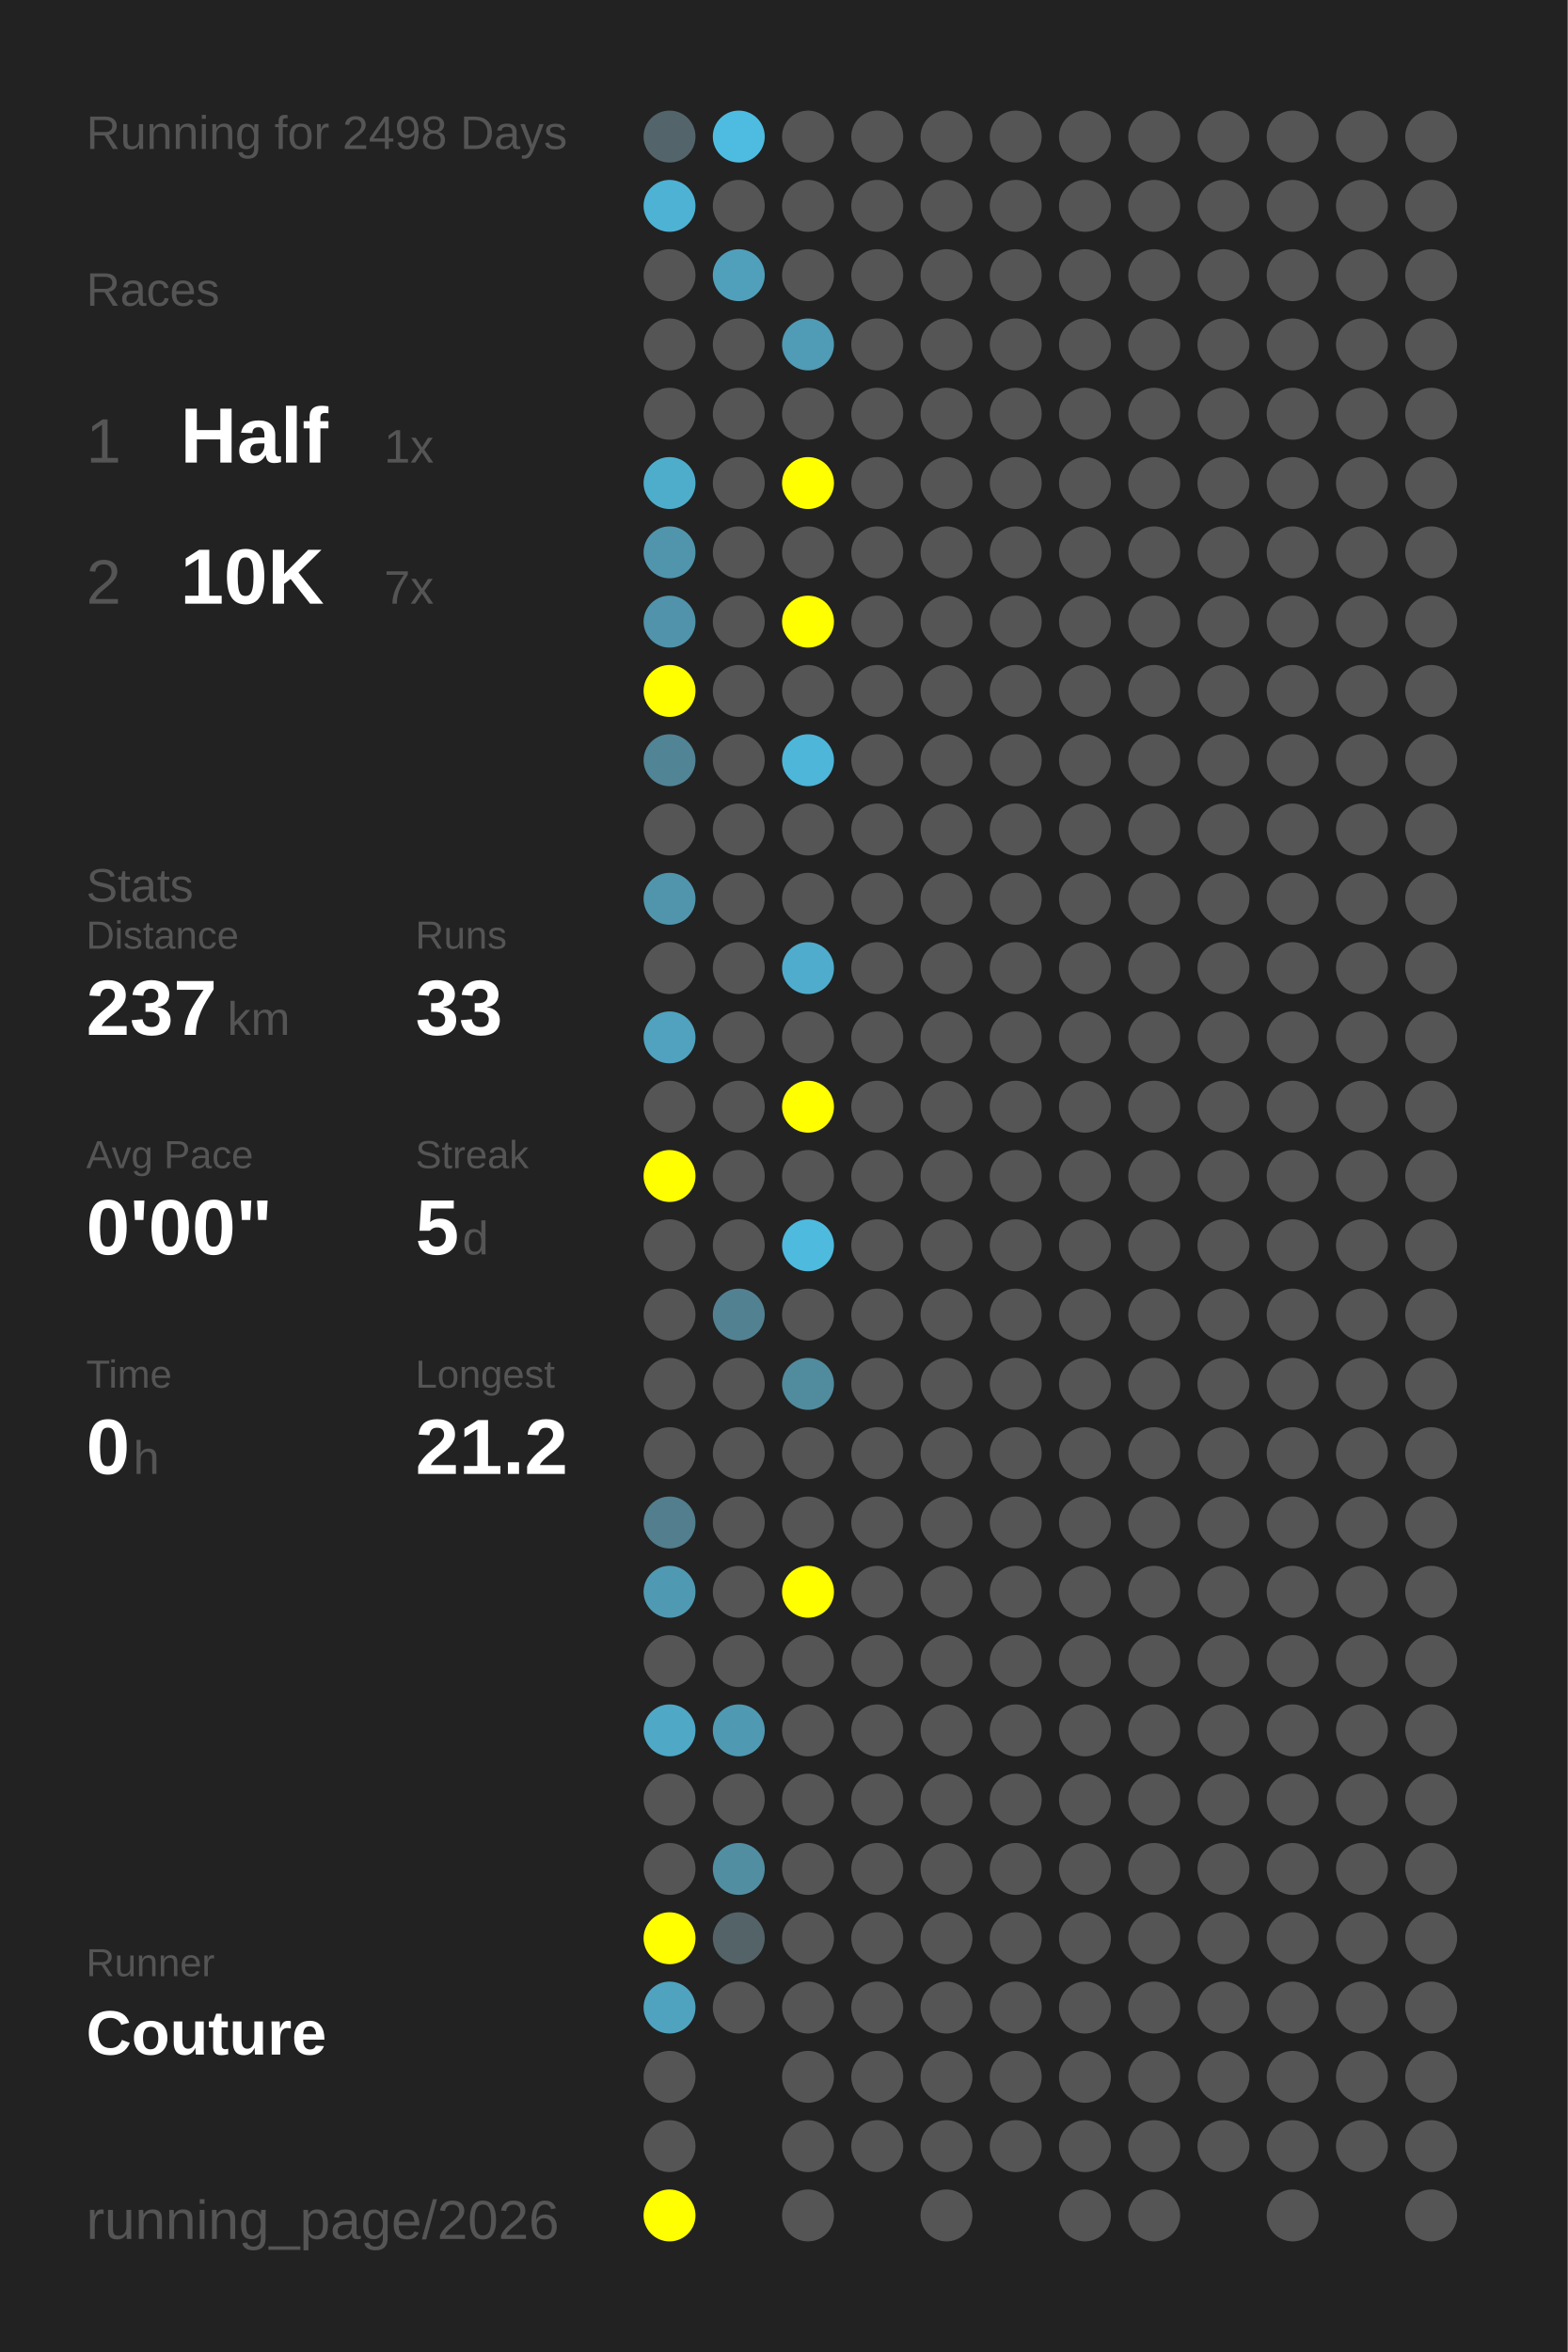
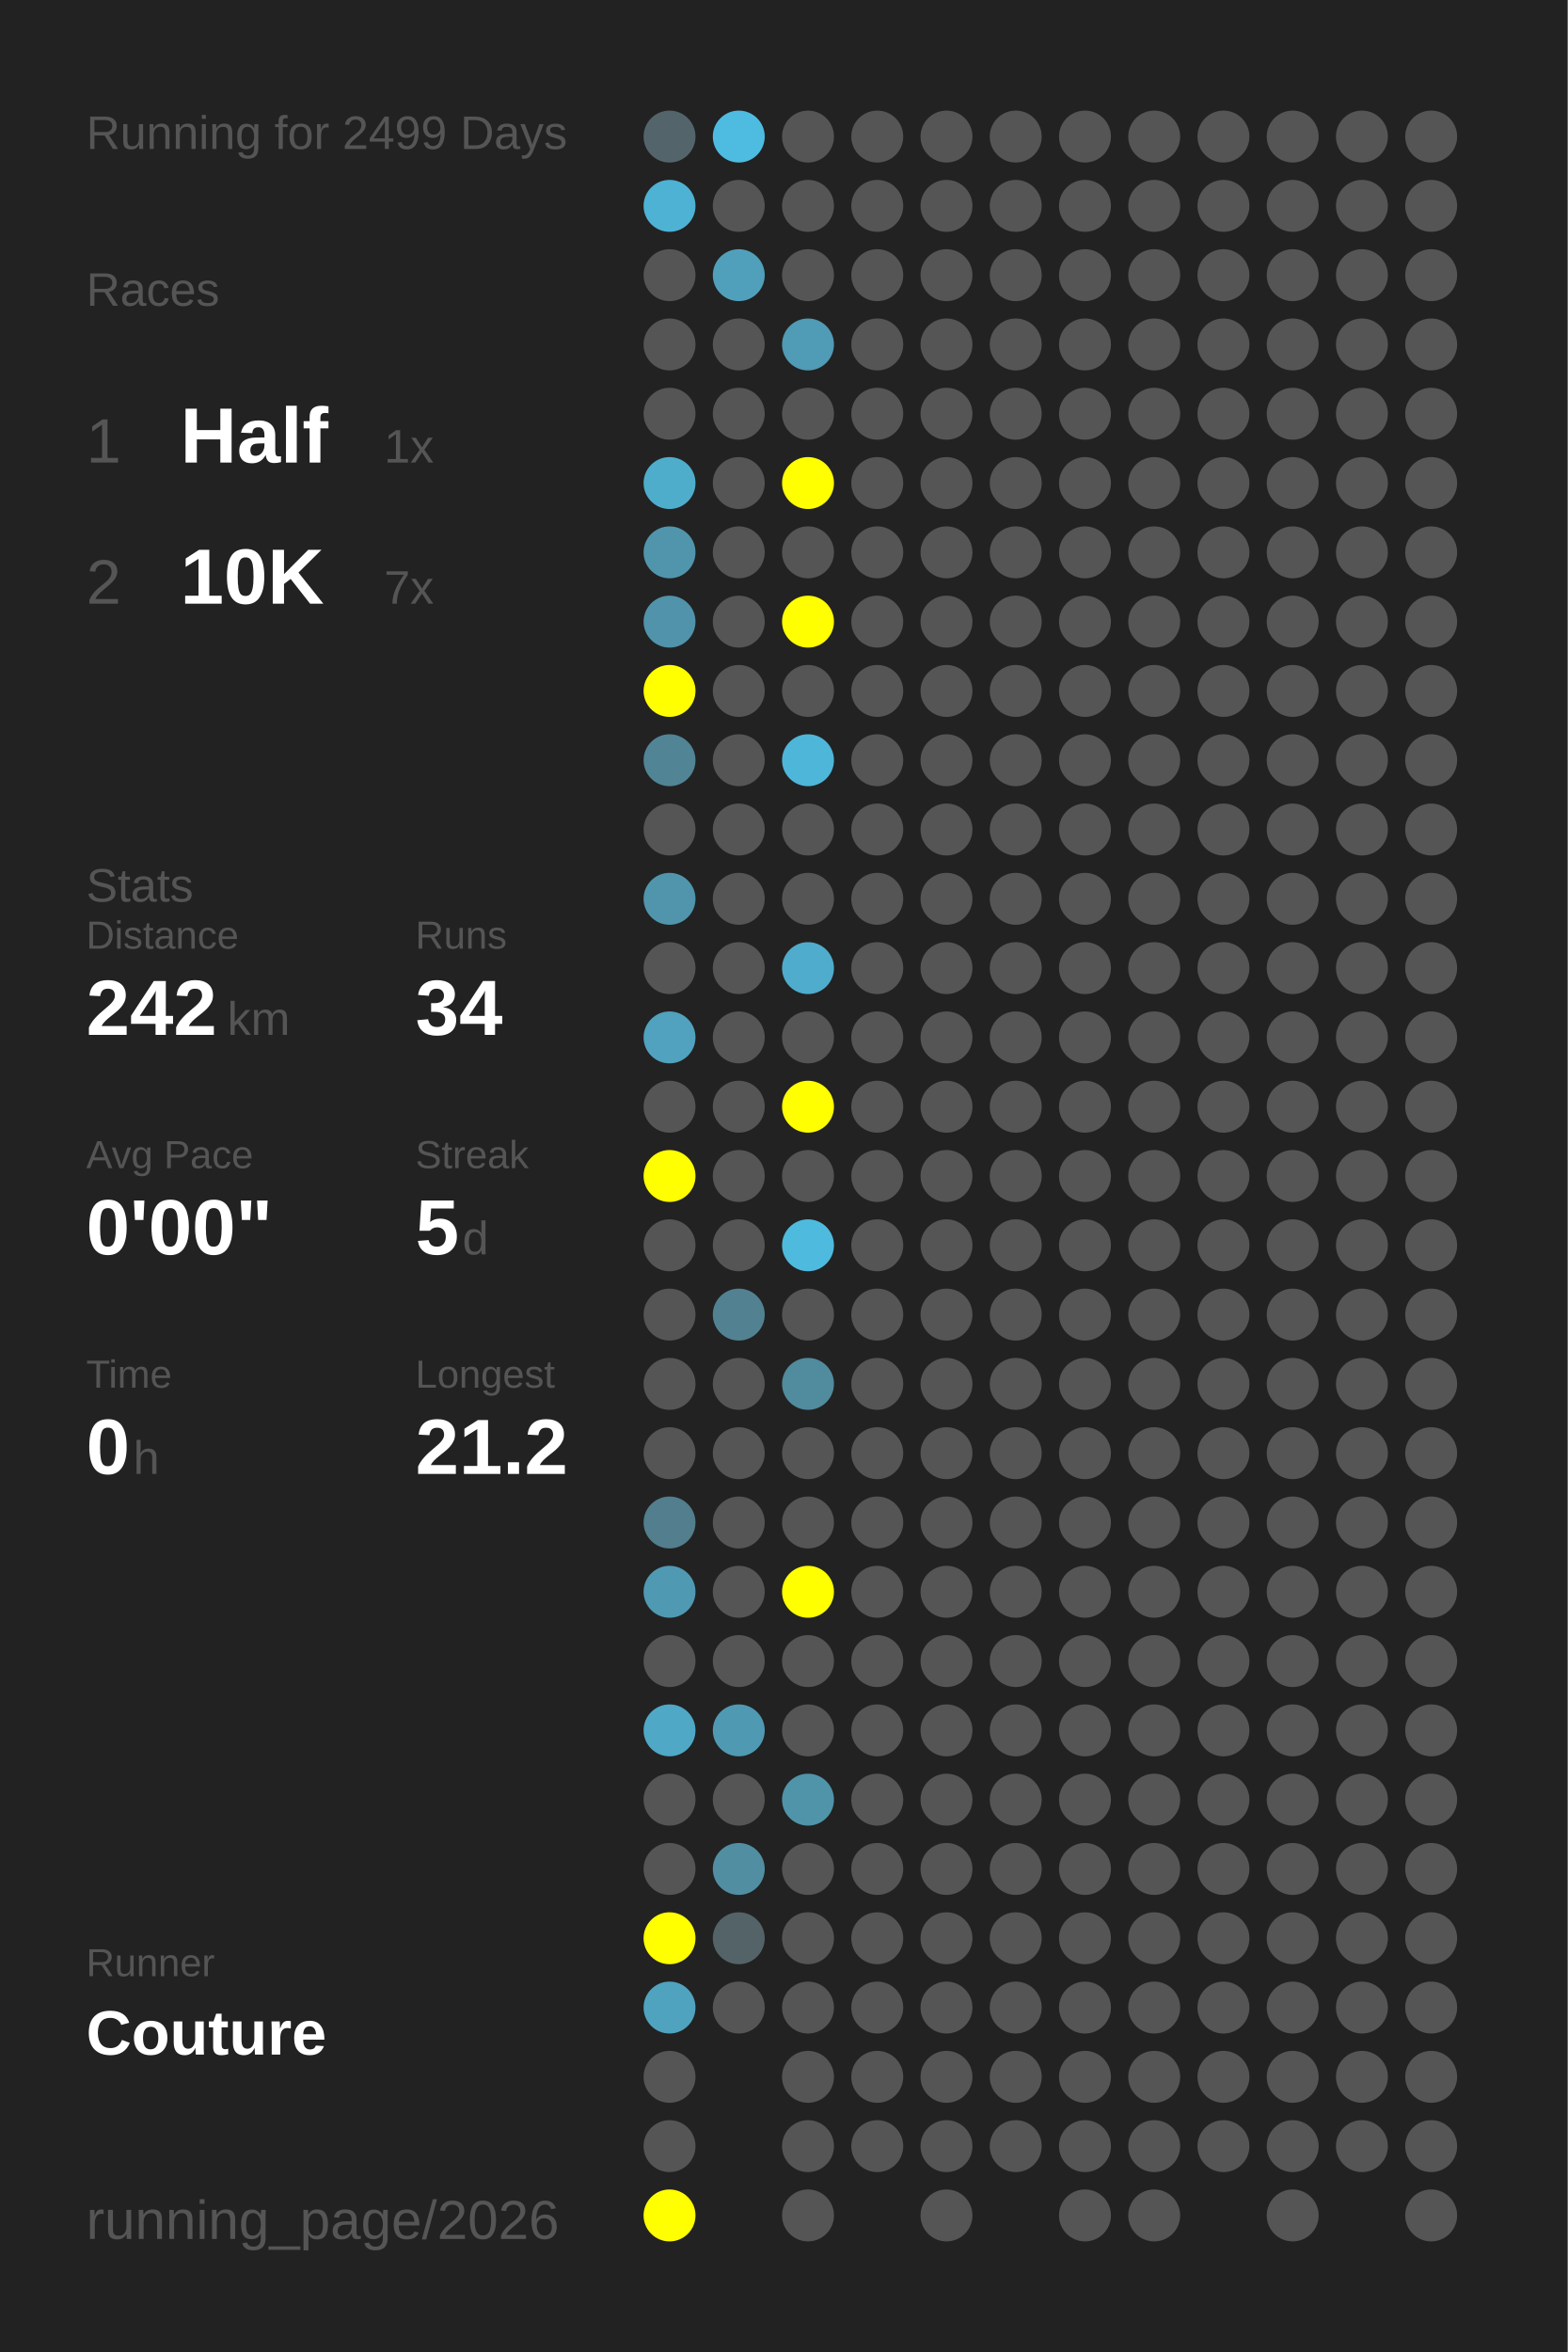
<svg xmlns="http://www.w3.org/2000/svg" baseProfile="full" height="300mm" version="1.1" viewBox="0,0,200,300" width="200mm">
  <defs />
  <rect fill="#222222" height="300" width="200" x="0" y="0" />
-   <text fill="#555555" style="font-size:6px; font-family:Arial;" x="11" y="19">Running for 2498 Days</text>
+   <text fill="#555555" style="font-size:6px; font-family:Arial;" x="11" y="19">Running for 2499 Days</text>
  <text fill="#555555" style="font-size:6px; font-family:Arial;" x="11" y="39">Races</text>
  <text fill="#555555" style="font-size:8px; font-family:Arial;" x="11" y="59">1</text>
  <text fill="#FFFFFF" style="font-size:10px; font-family:Arial; font-weight:bold;" x="23" y="59">Half</text>
  <text fill="#555555" style="font-size:6px; font-family:Arial;" x="49" y="59">1x</text>
  <text fill="#555555" style="font-size:8px; font-family:Arial;" x="11" y="77">2</text>
  <text fill="#FFFFFF" style="font-size:10px; font-family:Arial; font-weight:bold;" x="23" y="77">10K</text>
  <text fill="#555555" style="font-size:6px; font-family:Arial;" x="49" y="77">7x</text>
  <text fill="#555555" style="font-size:6px; font-family:Arial;" x="11" y="115">Stats</text>
  <text fill="#555555" style="font-size:5px; font-family:Arial;" x="11" y="121">Distance</text>
-   <text fill="#FFFFFF" style="font-size:10px; font-family:Arial; font-weight:bold;" x="11" y="132">237</text>
+   <text fill="#FFFFFF" style="font-size:10px; font-family:Arial; font-weight:bold;" x="11" y="132">242</text>
  <text fill="#555555" style="font-size:6px; font-family:Arial;" x="29" y="132">km</text>
  <text fill="#555555" style="font-size:5px; font-family:Arial;" x="53" y="121">Runs</text>
-   <text fill="#FFFFFF" style="font-size:10px; font-family:Arial; font-weight:bold;" x="53" y="132">33</text>
+   <text fill="#FFFFFF" style="font-size:10px; font-family:Arial; font-weight:bold;" x="53" y="132">34</text>
  <text fill="#555555" style="font-size:5px; font-family:Arial;" x="11" y="149">Avg Pace</text>
  <text fill="#FFFFFF" style="font-size:10px; font-family:Arial; font-weight:bold;" x="11" y="160">0'00"</text>
  <text fill="#555555" style="font-size:5px; font-family:Arial;" x="53" y="149">Streak</text>
  <text fill="#FFFFFF" style="font-size:10px; font-family:Arial; font-weight:bold;" x="53" y="160">5</text>
  <text fill="#555555" style="font-size:6px; font-family:Arial;" x="59" y="160">d</text>
  <text fill="#555555" style="font-size:5px; font-family:Arial;" x="11" y="177">Time</text>
  <text fill="#FFFFFF" style="font-size:10px; font-family:Arial; font-weight:bold;" x="11" y="188">0</text>
  <text fill="#555555" style="font-size:6px; font-family:Arial;" x="17" y="188">h</text>
  <text fill="#555555" style="font-size:5px; font-family:Arial;" x="53" y="177">Longest</text>
  <text fill="#FFFFFF" style="font-size:10px; font-family:Arial; font-weight:bold;" x="53" y="188">21.2</text>
  <text fill="#555555" style="font-size:5px; font-family:Arial;" x="11" y="252.065">Runner</text>
  <text fill="#FFFFFF" style="font-size:8px; font-family:Arial; font-weight:bold;" x="11" y="262.065">Couture</text>
  <text fill="#555555" style="font-size:7px; font-family:Arial;" x="11" y="285.581">running_page/2026</text>
  <circle cx="85.417" cy="17.419" fill="#53656a" r="3.312" />
  <circle cx="85.417" cy="26.258" fill="#4eb2d4" r="3.312" />
  <circle cx="85.417" cy="35.097" fill="#555555" r="3.312" />
  <circle cx="85.417" cy="43.935" fill="#555555" r="3.312" />
  <circle cx="85.417" cy="52.774" fill="#555555" r="3.312" />
  <circle cx="85.417" cy="61.613" fill="#4fadcc" r="3.312" />
  <circle cx="85.417" cy="70.452" fill="#5095ac" r="3.312" />
  <circle cx="85.417" cy="79.29" fill="#5093aa" r="3.312" />
  <circle cx="85.417" cy="88.129" fill="#FFFF00" r="3.312" />
  <circle cx="85.417" cy="96.968" fill="#518495" r="3.312" />
  <circle cx="85.417" cy="105.806" fill="#555555" r="3.312" />
  <circle cx="85.417" cy="114.645" fill="#5095ac" r="3.312" />
  <circle cx="85.417" cy="123.484" fill="#555555" r="3.312" />
  <circle cx="85.417" cy="132.323" fill="#50a2be" r="3.312" />
  <circle cx="85.417" cy="141.161" fill="#555555" r="3.312" />
  <circle cx="85.417" cy="150" fill="#FFFF00" r="3.312" />
  <circle cx="85.417" cy="158.839" fill="#555555" r="3.312" />
  <circle cx="85.417" cy="167.677" fill="#555555" r="3.312" />
  <circle cx="85.417" cy="176.516" fill="#555555" r="3.312" />
  <circle cx="85.417" cy="185.355" fill="#555555" r="3.312" />
  <circle cx="85.417" cy="194.194" fill="#527e8d" r="3.312" />
  <circle cx="85.417" cy="203.032" fill="#5099b2" r="3.312" />
  <circle cx="85.417" cy="211.871" fill="#555555" r="3.312" />
  <circle cx="85.417" cy="220.71" fill="#4fa8c6" r="3.312" />
  <circle cx="85.417" cy="229.548" fill="#555555" r="3.312" />
  <circle cx="85.417" cy="238.387" fill="#555555" r="3.312" />
  <circle cx="85.417" cy="247.226" fill="#FFFF00" r="3.312" />
  <circle cx="85.417" cy="256.065" fill="#4fa3bf" r="3.312" />
  <circle cx="85.417" cy="264.903" fill="#555555" r="3.312" />
  <circle cx="85.417" cy="273.742" fill="#555555" r="3.312" />
  <circle cx="85.417" cy="282.581" fill="#FFFF00" r="3.312" />
  <circle cx="94.25" cy="17.419" fill="#4ebce1" r="3.312" />
  <circle cx="94.25" cy="26.258" fill="#555555" r="3.312" />
  <circle cx="94.25" cy="35.097" fill="#50a0bb" r="3.312" />
  <circle cx="94.25" cy="43.935" fill="#555555" r="3.312" />
  <circle cx="94.25" cy="52.774" fill="#555555" r="3.312" />
  <circle cx="94.25" cy="61.613" fill="#555555" r="3.312" />
  <circle cx="94.25" cy="70.452" fill="#555555" r="3.312" />
  <circle cx="94.25" cy="79.29" fill="#555555" r="3.312" />
  <circle cx="94.25" cy="88.129" fill="#555555" r="3.312" />
  <circle cx="94.25" cy="96.968" fill="#555555" r="3.312" />
  <circle cx="94.25" cy="105.806" fill="#555555" r="3.312" />
  <circle cx="94.25" cy="114.645" fill="#555555" r="3.312" />
  <circle cx="94.25" cy="123.484" fill="#555555" r="3.312" />
  <circle cx="94.25" cy="132.323" fill="#555555" r="3.312" />
  <circle cx="94.25" cy="141.161" fill="#555555" r="3.312" />
  <circle cx="94.25" cy="150" fill="#555555" r="3.312" />
  <circle cx="94.25" cy="158.839" fill="#555555" r="3.312" />
  <circle cx="94.25" cy="167.677" fill="#528292" r="3.312" />
  <circle cx="94.25" cy="176.516" fill="#555555" r="3.312" />
  <circle cx="94.25" cy="185.355" fill="#555555" r="3.312" />
  <circle cx="94.25" cy="194.194" fill="#555555" r="3.312" />
  <circle cx="94.25" cy="203.032" fill="#555555" r="3.312" />
  <circle cx="94.25" cy="211.871" fill="#555555" r="3.312" />
  <circle cx="94.25" cy="220.71" fill="#5099b2" r="3.312" />
  <circle cx="94.25" cy="229.548" fill="#555555" r="3.312" />
  <circle cx="94.25" cy="238.387" fill="#518ea2" r="3.312" />
  <circle cx="94.25" cy="247.226" fill="#546368" r="3.312" />
  <circle cx="94.25" cy="256.065" fill="#555555" r="3.312" />
  <circle cx="103.083" cy="17.419" fill="#555555" r="3.312" />
  <circle cx="103.083" cy="26.258" fill="#555555" r="3.312" />
  <circle cx="103.083" cy="35.097" fill="#555555" r="3.312" />
  <circle cx="103.083" cy="43.935" fill="#509bb5" r="3.312" />
  <circle cx="103.083" cy="52.774" fill="#555555" r="3.312" />
  <circle cx="103.083" cy="61.613" fill="#FFFF00" r="3.312" />
  <circle cx="103.083" cy="70.452" fill="#555555" r="3.312" />
  <circle cx="103.083" cy="79.29" fill="#FFFF00" r="3.312" />
  <circle cx="103.083" cy="88.129" fill="#555555" r="3.312" />
  <circle cx="103.083" cy="96.968" fill="#4eb6d9" r="3.312" />
  <circle cx="103.083" cy="105.806" fill="#555555" r="3.312" />
  <circle cx="103.083" cy="114.645" fill="#555555" r="3.312" />
  <circle cx="103.083" cy="123.484" fill="#4faccc" r="3.312" />
  <circle cx="103.083" cy="132.323" fill="#555555" r="3.312" />
  <circle cx="103.083" cy="141.161" fill="#FFFF00" r="3.312" />
  <circle cx="103.083" cy="150" fill="#555555" r="3.312" />
  <circle cx="103.083" cy="158.839" fill="#4ebade" r="3.312" />
  <circle cx="103.083" cy="167.677" fill="#555555" r="3.312" />
  <circle cx="103.083" cy="176.516" fill="#518b9e" r="3.312" />
  <circle cx="103.083" cy="185.355" fill="#555555" r="3.312" />
  <circle cx="103.083" cy="194.194" fill="#555555" r="3.312" />
  <circle cx="103.083" cy="203.032" fill="#FFFF00" r="3.312" />
  <circle cx="103.083" cy="211.871" fill="#555555" r="3.312" />
  <circle cx="103.083" cy="220.71" fill="#555555" r="3.312" />
-   <circle cx="103.083" cy="229.548" fill="#555555" r="3.312" />
+   <circle cx="103.083" cy="229.548" fill="#5094aa" r="3.312" />
  <circle cx="103.083" cy="238.387" fill="#555555" r="3.312" />
  <circle cx="103.083" cy="247.226" fill="#555555" r="3.312" />
  <circle cx="103.083" cy="256.065" fill="#555555" r="3.312" />
  <circle cx="103.083" cy="264.903" fill="#555555" r="3.312" />
  <circle cx="103.083" cy="273.742" fill="#555555" r="3.312" />
  <circle cx="103.083" cy="282.581" fill="#555555" r="3.312" />
  <circle cx="111.917" cy="17.419" fill="#555555" r="3.312" />
  <circle cx="111.917" cy="26.258" fill="#555555" r="3.312" />
  <circle cx="111.917" cy="35.097" fill="#555555" r="3.312" />
  <circle cx="111.917" cy="43.935" fill="#555555" r="3.312" />
  <circle cx="111.917" cy="52.774" fill="#555555" r="3.312" />
  <circle cx="111.917" cy="61.613" fill="#555555" r="3.312" />
  <circle cx="111.917" cy="70.452" fill="#555555" r="3.312" />
  <circle cx="111.917" cy="79.29" fill="#555555" r="3.312" />
  <circle cx="111.917" cy="88.129" fill="#555555" r="3.312" />
  <circle cx="111.917" cy="96.968" fill="#555555" r="3.312" />
  <circle cx="111.917" cy="105.806" fill="#555555" r="3.312" />
  <circle cx="111.917" cy="114.645" fill="#555555" r="3.312" />
  <circle cx="111.917" cy="123.484" fill="#555555" r="3.312" />
  <circle cx="111.917" cy="132.323" fill="#555555" r="3.312" />
  <circle cx="111.917" cy="141.161" fill="#555555" r="3.312" />
  <circle cx="111.917" cy="150" fill="#555555" r="3.312" />
  <circle cx="111.917" cy="158.839" fill="#555555" r="3.312" />
  <circle cx="111.917" cy="167.677" fill="#555555" r="3.312" />
  <circle cx="111.917" cy="176.516" fill="#555555" r="3.312" />
  <circle cx="111.917" cy="185.355" fill="#555555" r="3.312" />
  <circle cx="111.917" cy="194.194" fill="#555555" r="3.312" />
  <circle cx="111.917" cy="203.032" fill="#555555" r="3.312" />
  <circle cx="111.917" cy="211.871" fill="#555555" r="3.312" />
  <circle cx="111.917" cy="220.71" fill="#555555" r="3.312" />
  <circle cx="111.917" cy="229.548" fill="#555555" r="3.312" />
  <circle cx="111.917" cy="238.387" fill="#555555" r="3.312" />
  <circle cx="111.917" cy="247.226" fill="#555555" r="3.312" />
  <circle cx="111.917" cy="256.065" fill="#555555" r="3.312" />
  <circle cx="111.917" cy="264.903" fill="#555555" r="3.312" />
  <circle cx="111.917" cy="273.742" fill="#555555" r="3.312" />
  <circle cx="120.75" cy="17.419" fill="#555555" r="3.312" />
  <circle cx="120.75" cy="26.258" fill="#555555" r="3.312" />
  <circle cx="120.75" cy="35.097" fill="#555555" r="3.312" />
  <circle cx="120.75" cy="43.935" fill="#555555" r="3.312" />
  <circle cx="120.75" cy="52.774" fill="#555555" r="3.312" />
  <circle cx="120.75" cy="61.613" fill="#555555" r="3.312" />
  <circle cx="120.75" cy="70.452" fill="#555555" r="3.312" />
  <circle cx="120.75" cy="79.29" fill="#555555" r="3.312" />
  <circle cx="120.75" cy="88.129" fill="#555555" r="3.312" />
  <circle cx="120.75" cy="96.968" fill="#555555" r="3.312" />
  <circle cx="120.75" cy="105.806" fill="#555555" r="3.312" />
  <circle cx="120.75" cy="114.645" fill="#555555" r="3.312" />
  <circle cx="120.75" cy="123.484" fill="#555555" r="3.312" />
  <circle cx="120.75" cy="132.323" fill="#555555" r="3.312" />
  <circle cx="120.75" cy="141.161" fill="#555555" r="3.312" />
  <circle cx="120.75" cy="150" fill="#555555" r="3.312" />
  <circle cx="120.75" cy="158.839" fill="#555555" r="3.312" />
  <circle cx="120.75" cy="167.677" fill="#555555" r="3.312" />
  <circle cx="120.75" cy="176.516" fill="#555555" r="3.312" />
  <circle cx="120.75" cy="185.355" fill="#555555" r="3.312" />
  <circle cx="120.75" cy="194.194" fill="#555555" r="3.312" />
  <circle cx="120.75" cy="203.032" fill="#555555" r="3.312" />
  <circle cx="120.75" cy="211.871" fill="#555555" r="3.312" />
  <circle cx="120.75" cy="220.71" fill="#555555" r="3.312" />
  <circle cx="120.75" cy="229.548" fill="#555555" r="3.312" />
  <circle cx="120.75" cy="238.387" fill="#555555" r="3.312" />
  <circle cx="120.75" cy="247.226" fill="#555555" r="3.312" />
  <circle cx="120.75" cy="256.065" fill="#555555" r="3.312" />
  <circle cx="120.75" cy="264.903" fill="#555555" r="3.312" />
  <circle cx="120.75" cy="273.742" fill="#555555" r="3.312" />
  <circle cx="120.75" cy="282.581" fill="#555555" r="3.312" />
  <circle cx="129.583" cy="17.419" fill="#555555" r="3.312" />
  <circle cx="129.583" cy="26.258" fill="#555555" r="3.312" />
  <circle cx="129.583" cy="35.097" fill="#555555" r="3.312" />
  <circle cx="129.583" cy="43.935" fill="#555555" r="3.312" />
  <circle cx="129.583" cy="52.774" fill="#555555" r="3.312" />
  <circle cx="129.583" cy="61.613" fill="#555555" r="3.312" />
  <circle cx="129.583" cy="70.452" fill="#555555" r="3.312" />
  <circle cx="129.583" cy="79.29" fill="#555555" r="3.312" />
  <circle cx="129.583" cy="88.129" fill="#555555" r="3.312" />
  <circle cx="129.583" cy="96.968" fill="#555555" r="3.312" />
  <circle cx="129.583" cy="105.806" fill="#555555" r="3.312" />
  <circle cx="129.583" cy="114.645" fill="#555555" r="3.312" />
  <circle cx="129.583" cy="123.484" fill="#555555" r="3.312" />
  <circle cx="129.583" cy="132.323" fill="#555555" r="3.312" />
  <circle cx="129.583" cy="141.161" fill="#555555" r="3.312" />
  <circle cx="129.583" cy="150" fill="#555555" r="3.312" />
  <circle cx="129.583" cy="158.839" fill="#555555" r="3.312" />
  <circle cx="129.583" cy="167.677" fill="#555555" r="3.312" />
  <circle cx="129.583" cy="176.516" fill="#555555" r="3.312" />
  <circle cx="129.583" cy="185.355" fill="#555555" r="3.312" />
  <circle cx="129.583" cy="194.194" fill="#555555" r="3.312" />
  <circle cx="129.583" cy="203.032" fill="#555555" r="3.312" />
  <circle cx="129.583" cy="211.871" fill="#555555" r="3.312" />
  <circle cx="129.583" cy="220.71" fill="#555555" r="3.312" />
  <circle cx="129.583" cy="229.548" fill="#555555" r="3.312" />
  <circle cx="129.583" cy="238.387" fill="#555555" r="3.312" />
  <circle cx="129.583" cy="247.226" fill="#555555" r="3.312" />
  <circle cx="129.583" cy="256.065" fill="#555555" r="3.312" />
  <circle cx="129.583" cy="264.903" fill="#555555" r="3.312" />
  <circle cx="129.583" cy="273.742" fill="#555555" r="3.312" />
  <circle cx="138.417" cy="17.419" fill="#555555" r="3.312" />
  <circle cx="138.417" cy="26.258" fill="#555555" r="3.312" />
  <circle cx="138.417" cy="35.097" fill="#555555" r="3.312" />
  <circle cx="138.417" cy="43.935" fill="#555555" r="3.312" />
  <circle cx="138.417" cy="52.774" fill="#555555" r="3.312" />
  <circle cx="138.417" cy="61.613" fill="#555555" r="3.312" />
  <circle cx="138.417" cy="70.452" fill="#555555" r="3.312" />
  <circle cx="138.417" cy="79.29" fill="#555555" r="3.312" />
  <circle cx="138.417" cy="88.129" fill="#555555" r="3.312" />
  <circle cx="138.417" cy="96.968" fill="#555555" r="3.312" />
  <circle cx="138.417" cy="105.806" fill="#555555" r="3.312" />
  <circle cx="138.417" cy="114.645" fill="#555555" r="3.312" />
  <circle cx="138.417" cy="123.484" fill="#555555" r="3.312" />
  <circle cx="138.417" cy="132.323" fill="#555555" r="3.312" />
  <circle cx="138.417" cy="141.161" fill="#555555" r="3.312" />
  <circle cx="138.417" cy="150" fill="#555555" r="3.312" />
  <circle cx="138.417" cy="158.839" fill="#555555" r="3.312" />
  <circle cx="138.417" cy="167.677" fill="#555555" r="3.312" />
  <circle cx="138.417" cy="176.516" fill="#555555" r="3.312" />
  <circle cx="138.417" cy="185.355" fill="#555555" r="3.312" />
  <circle cx="138.417" cy="194.194" fill="#555555" r="3.312" />
  <circle cx="138.417" cy="203.032" fill="#555555" r="3.312" />
  <circle cx="138.417" cy="211.871" fill="#555555" r="3.312" />
  <circle cx="138.417" cy="220.71" fill="#555555" r="3.312" />
  <circle cx="138.417" cy="229.548" fill="#555555" r="3.312" />
  <circle cx="138.417" cy="238.387" fill="#555555" r="3.312" />
  <circle cx="138.417" cy="247.226" fill="#555555" r="3.312" />
  <circle cx="138.417" cy="256.065" fill="#555555" r="3.312" />
  <circle cx="138.417" cy="264.903" fill="#555555" r="3.312" />
  <circle cx="138.417" cy="273.742" fill="#555555" r="3.312" />
  <circle cx="138.417" cy="282.581" fill="#555555" r="3.312" />
  <circle cx="147.25" cy="17.419" fill="#555555" r="3.312" />
  <circle cx="147.25" cy="26.258" fill="#555555" r="3.312" />
  <circle cx="147.25" cy="35.097" fill="#555555" r="3.312" />
  <circle cx="147.25" cy="43.935" fill="#555555" r="3.312" />
  <circle cx="147.25" cy="52.774" fill="#555555" r="3.312" />
  <circle cx="147.25" cy="61.613" fill="#555555" r="3.312" />
  <circle cx="147.25" cy="70.452" fill="#555555" r="3.312" />
  <circle cx="147.25" cy="79.29" fill="#555555" r="3.312" />
  <circle cx="147.25" cy="88.129" fill="#555555" r="3.312" />
  <circle cx="147.25" cy="96.968" fill="#555555" r="3.312" />
  <circle cx="147.25" cy="105.806" fill="#555555" r="3.312" />
  <circle cx="147.25" cy="114.645" fill="#555555" r="3.312" />
  <circle cx="147.25" cy="123.484" fill="#555555" r="3.312" />
  <circle cx="147.25" cy="132.323" fill="#555555" r="3.312" />
  <circle cx="147.25" cy="141.161" fill="#555555" r="3.312" />
  <circle cx="147.25" cy="150" fill="#555555" r="3.312" />
  <circle cx="147.25" cy="158.839" fill="#555555" r="3.312" />
  <circle cx="147.25" cy="167.677" fill="#555555" r="3.312" />
  <circle cx="147.25" cy="176.516" fill="#555555" r="3.312" />
  <circle cx="147.25" cy="185.355" fill="#555555" r="3.312" />
  <circle cx="147.25" cy="194.194" fill="#555555" r="3.312" />
  <circle cx="147.25" cy="203.032" fill="#555555" r="3.312" />
  <circle cx="147.25" cy="211.871" fill="#555555" r="3.312" />
  <circle cx="147.25" cy="220.71" fill="#555555" r="3.312" />
  <circle cx="147.25" cy="229.548" fill="#555555" r="3.312" />
  <circle cx="147.25" cy="238.387" fill="#555555" r="3.312" />
  <circle cx="147.25" cy="247.226" fill="#555555" r="3.312" />
  <circle cx="147.25" cy="256.065" fill="#555555" r="3.312" />
  <circle cx="147.25" cy="264.903" fill="#555555" r="3.312" />
  <circle cx="147.25" cy="273.742" fill="#555555" r="3.312" />
  <circle cx="147.25" cy="282.581" fill="#555555" r="3.312" />
  <circle cx="156.083" cy="17.419" fill="#555555" r="3.312" />
  <circle cx="156.083" cy="26.258" fill="#555555" r="3.312" />
  <circle cx="156.083" cy="35.097" fill="#555555" r="3.312" />
  <circle cx="156.083" cy="43.935" fill="#555555" r="3.312" />
  <circle cx="156.083" cy="52.774" fill="#555555" r="3.312" />
  <circle cx="156.083" cy="61.613" fill="#555555" r="3.312" />
  <circle cx="156.083" cy="70.452" fill="#555555" r="3.312" />
  <circle cx="156.083" cy="79.29" fill="#555555" r="3.312" />
  <circle cx="156.083" cy="88.129" fill="#555555" r="3.312" />
  <circle cx="156.083" cy="96.968" fill="#555555" r="3.312" />
  <circle cx="156.083" cy="105.806" fill="#555555" r="3.312" />
  <circle cx="156.083" cy="114.645" fill="#555555" r="3.312" />
  <circle cx="156.083" cy="123.484" fill="#555555" r="3.312" />
  <circle cx="156.083" cy="132.323" fill="#555555" r="3.312" />
  <circle cx="156.083" cy="141.161" fill="#555555" r="3.312" />
  <circle cx="156.083" cy="150" fill="#555555" r="3.312" />
  <circle cx="156.083" cy="158.839" fill="#555555" r="3.312" />
  <circle cx="156.083" cy="167.677" fill="#555555" r="3.312" />
  <circle cx="156.083" cy="176.516" fill="#555555" r="3.312" />
  <circle cx="156.083" cy="185.355" fill="#555555" r="3.312" />
  <circle cx="156.083" cy="194.194" fill="#555555" r="3.312" />
  <circle cx="156.083" cy="203.032" fill="#555555" r="3.312" />
  <circle cx="156.083" cy="211.871" fill="#555555" r="3.312" />
  <circle cx="156.083" cy="220.71" fill="#555555" r="3.312" />
  <circle cx="156.083" cy="229.548" fill="#555555" r="3.312" />
  <circle cx="156.083" cy="238.387" fill="#555555" r="3.312" />
  <circle cx="156.083" cy="247.226" fill="#555555" r="3.312" />
  <circle cx="156.083" cy="256.065" fill="#555555" r="3.312" />
  <circle cx="156.083" cy="264.903" fill="#555555" r="3.312" />
  <circle cx="156.083" cy="273.742" fill="#555555" r="3.312" />
  <circle cx="164.917" cy="17.419" fill="#555555" r="3.312" />
  <circle cx="164.917" cy="26.258" fill="#555555" r="3.312" />
  <circle cx="164.917" cy="35.097" fill="#555555" r="3.312" />
  <circle cx="164.917" cy="43.935" fill="#555555" r="3.312" />
  <circle cx="164.917" cy="52.774" fill="#555555" r="3.312" />
  <circle cx="164.917" cy="61.613" fill="#555555" r="3.312" />
  <circle cx="164.917" cy="70.452" fill="#555555" r="3.312" />
  <circle cx="164.917" cy="79.29" fill="#555555" r="3.312" />
  <circle cx="164.917" cy="88.129" fill="#555555" r="3.312" />
  <circle cx="164.917" cy="96.968" fill="#555555" r="3.312" />
  <circle cx="164.917" cy="105.806" fill="#555555" r="3.312" />
  <circle cx="164.917" cy="114.645" fill="#555555" r="3.312" />
  <circle cx="164.917" cy="123.484" fill="#555555" r="3.312" />
  <circle cx="164.917" cy="132.323" fill="#555555" r="3.312" />
  <circle cx="164.917" cy="141.161" fill="#555555" r="3.312" />
  <circle cx="164.917" cy="150" fill="#555555" r="3.312" />
  <circle cx="164.917" cy="158.839" fill="#555555" r="3.312" />
  <circle cx="164.917" cy="167.677" fill="#555555" r="3.312" />
  <circle cx="164.917" cy="176.516" fill="#555555" r="3.312" />
  <circle cx="164.917" cy="185.355" fill="#555555" r="3.312" />
  <circle cx="164.917" cy="194.194" fill="#555555" r="3.312" />
  <circle cx="164.917" cy="203.032" fill="#555555" r="3.312" />
  <circle cx="164.917" cy="211.871" fill="#555555" r="3.312" />
  <circle cx="164.917" cy="220.71" fill="#555555" r="3.312" />
  <circle cx="164.917" cy="229.548" fill="#555555" r="3.312" />
  <circle cx="164.917" cy="238.387" fill="#555555" r="3.312" />
  <circle cx="164.917" cy="247.226" fill="#555555" r="3.312" />
  <circle cx="164.917" cy="256.065" fill="#555555" r="3.312" />
  <circle cx="164.917" cy="264.903" fill="#555555" r="3.312" />
  <circle cx="164.917" cy="273.742" fill="#555555" r="3.312" />
  <circle cx="164.917" cy="282.581" fill="#555555" r="3.312" />
  <circle cx="173.75" cy="17.419" fill="#555555" r="3.312" />
  <circle cx="173.75" cy="26.258" fill="#555555" r="3.312" />
  <circle cx="173.75" cy="35.097" fill="#555555" r="3.312" />
  <circle cx="173.75" cy="43.935" fill="#555555" r="3.312" />
  <circle cx="173.75" cy="52.774" fill="#555555" r="3.312" />
  <circle cx="173.75" cy="61.613" fill="#555555" r="3.312" />
  <circle cx="173.75" cy="70.452" fill="#555555" r="3.312" />
  <circle cx="173.75" cy="79.29" fill="#555555" r="3.312" />
  <circle cx="173.75" cy="88.129" fill="#555555" r="3.312" />
  <circle cx="173.75" cy="96.968" fill="#555555" r="3.312" />
  <circle cx="173.75" cy="105.806" fill="#555555" r="3.312" />
  <circle cx="173.75" cy="114.645" fill="#555555" r="3.312" />
  <circle cx="173.75" cy="123.484" fill="#555555" r="3.312" />
  <circle cx="173.75" cy="132.323" fill="#555555" r="3.312" />
  <circle cx="173.75" cy="141.161" fill="#555555" r="3.312" />
  <circle cx="173.75" cy="150" fill="#555555" r="3.312" />
  <circle cx="173.75" cy="158.839" fill="#555555" r="3.312" />
  <circle cx="173.75" cy="167.677" fill="#555555" r="3.312" />
  <circle cx="173.75" cy="176.516" fill="#555555" r="3.312" />
  <circle cx="173.75" cy="185.355" fill="#555555" r="3.312" />
  <circle cx="173.75" cy="194.194" fill="#555555" r="3.312" />
  <circle cx="173.75" cy="203.032" fill="#555555" r="3.312" />
  <circle cx="173.75" cy="211.871" fill="#555555" r="3.312" />
  <circle cx="173.75" cy="220.71" fill="#555555" r="3.312" />
  <circle cx="173.75" cy="229.548" fill="#555555" r="3.312" />
  <circle cx="173.75" cy="238.387" fill="#555555" r="3.312" />
  <circle cx="173.75" cy="247.226" fill="#555555" r="3.312" />
  <circle cx="173.75" cy="256.065" fill="#555555" r="3.312" />
  <circle cx="173.75" cy="264.903" fill="#555555" r="3.312" />
  <circle cx="173.75" cy="273.742" fill="#555555" r="3.312" />
  <circle cx="182.583" cy="17.419" fill="#555555" r="3.312" />
  <circle cx="182.583" cy="26.258" fill="#555555" r="3.312" />
  <circle cx="182.583" cy="35.097" fill="#555555" r="3.312" />
  <circle cx="182.583" cy="43.935" fill="#555555" r="3.312" />
  <circle cx="182.583" cy="52.774" fill="#555555" r="3.312" />
  <circle cx="182.583" cy="61.613" fill="#555555" r="3.312" />
  <circle cx="182.583" cy="70.452" fill="#555555" r="3.312" />
  <circle cx="182.583" cy="79.29" fill="#555555" r="3.312" />
  <circle cx="182.583" cy="88.129" fill="#555555" r="3.312" />
  <circle cx="182.583" cy="96.968" fill="#555555" r="3.312" />
  <circle cx="182.583" cy="105.806" fill="#555555" r="3.312" />
  <circle cx="182.583" cy="114.645" fill="#555555" r="3.312" />
  <circle cx="182.583" cy="123.484" fill="#555555" r="3.312" />
  <circle cx="182.583" cy="132.323" fill="#555555" r="3.312" />
  <circle cx="182.583" cy="141.161" fill="#555555" r="3.312" />
  <circle cx="182.583" cy="150" fill="#555555" r="3.312" />
  <circle cx="182.583" cy="158.839" fill="#555555" r="3.312" />
  <circle cx="182.583" cy="167.677" fill="#555555" r="3.312" />
  <circle cx="182.583" cy="176.516" fill="#555555" r="3.312" />
  <circle cx="182.583" cy="185.355" fill="#555555" r="3.312" />
  <circle cx="182.583" cy="194.194" fill="#555555" r="3.312" />
  <circle cx="182.583" cy="203.032" fill="#555555" r="3.312" />
  <circle cx="182.583" cy="211.871" fill="#555555" r="3.312" />
  <circle cx="182.583" cy="220.71" fill="#555555" r="3.312" />
  <circle cx="182.583" cy="229.548" fill="#555555" r="3.312" />
  <circle cx="182.583" cy="238.387" fill="#555555" r="3.312" />
  <circle cx="182.583" cy="247.226" fill="#555555" r="3.312" />
  <circle cx="182.583" cy="256.065" fill="#555555" r="3.312" />
  <circle cx="182.583" cy="264.903" fill="#555555" r="3.312" />
  <circle cx="182.583" cy="273.742" fill="#555555" r="3.312" />
  <circle cx="182.583" cy="282.581" fill="#555555" r="3.312" />
</svg>
